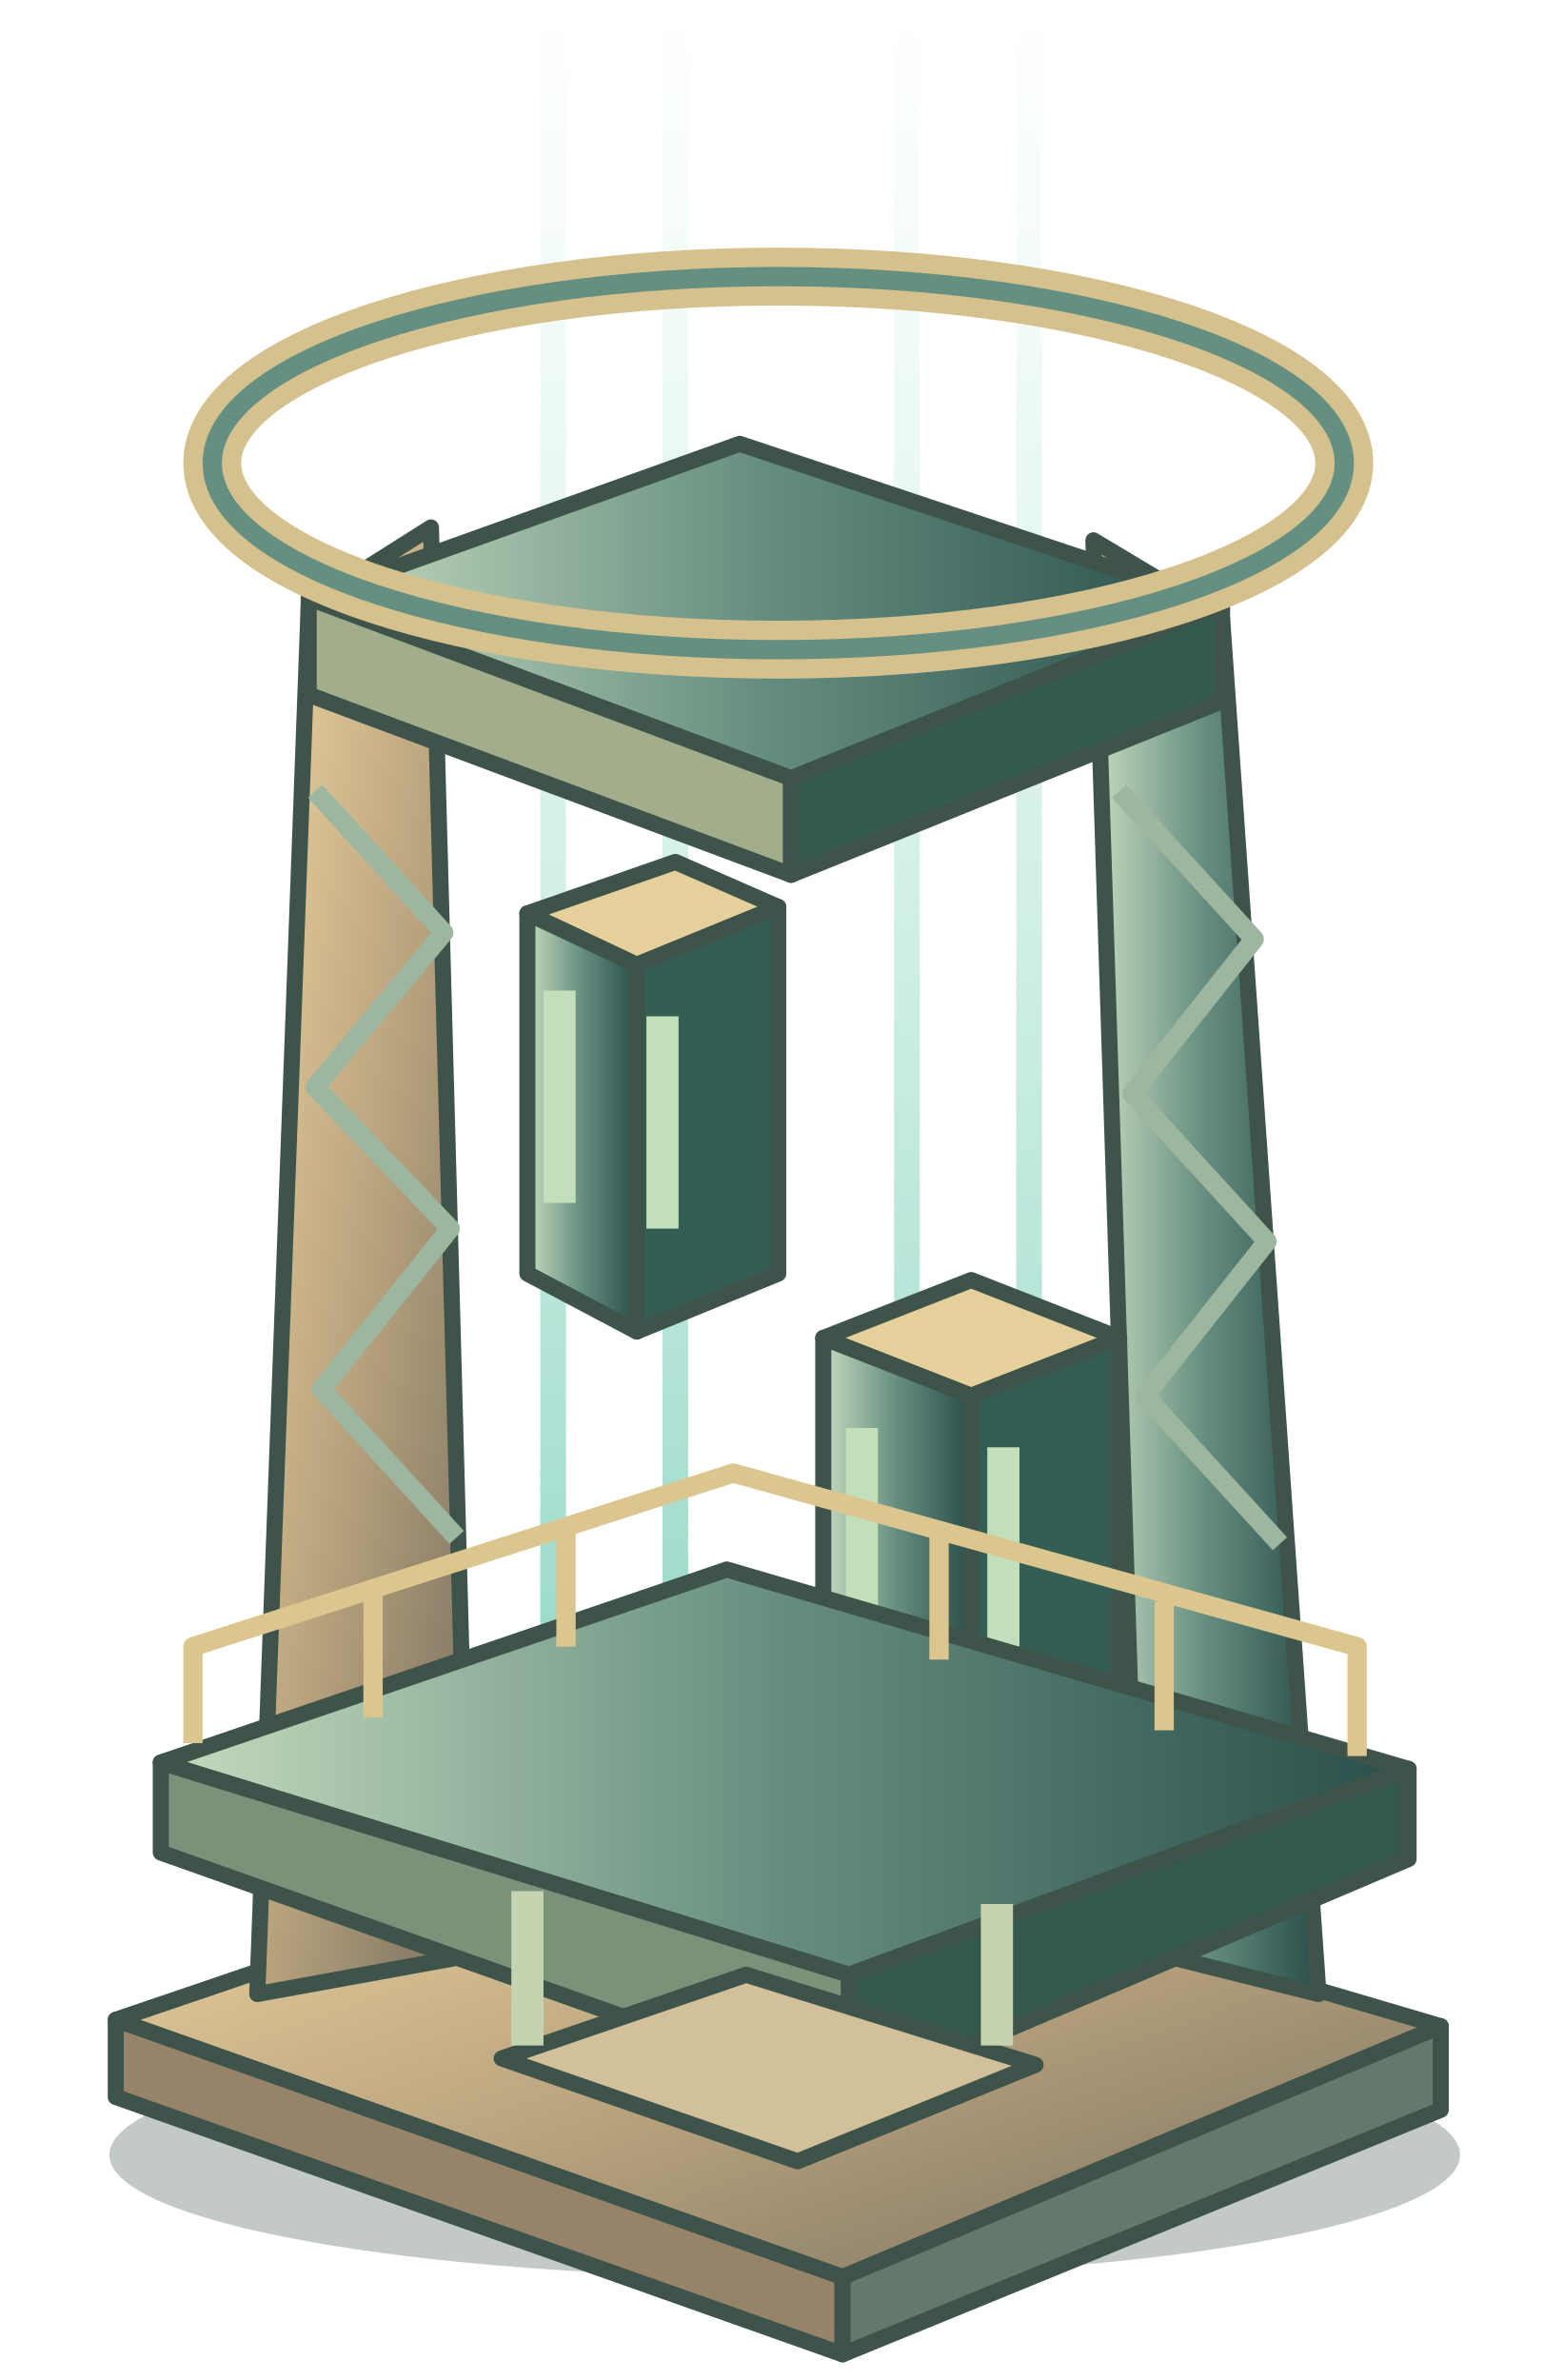
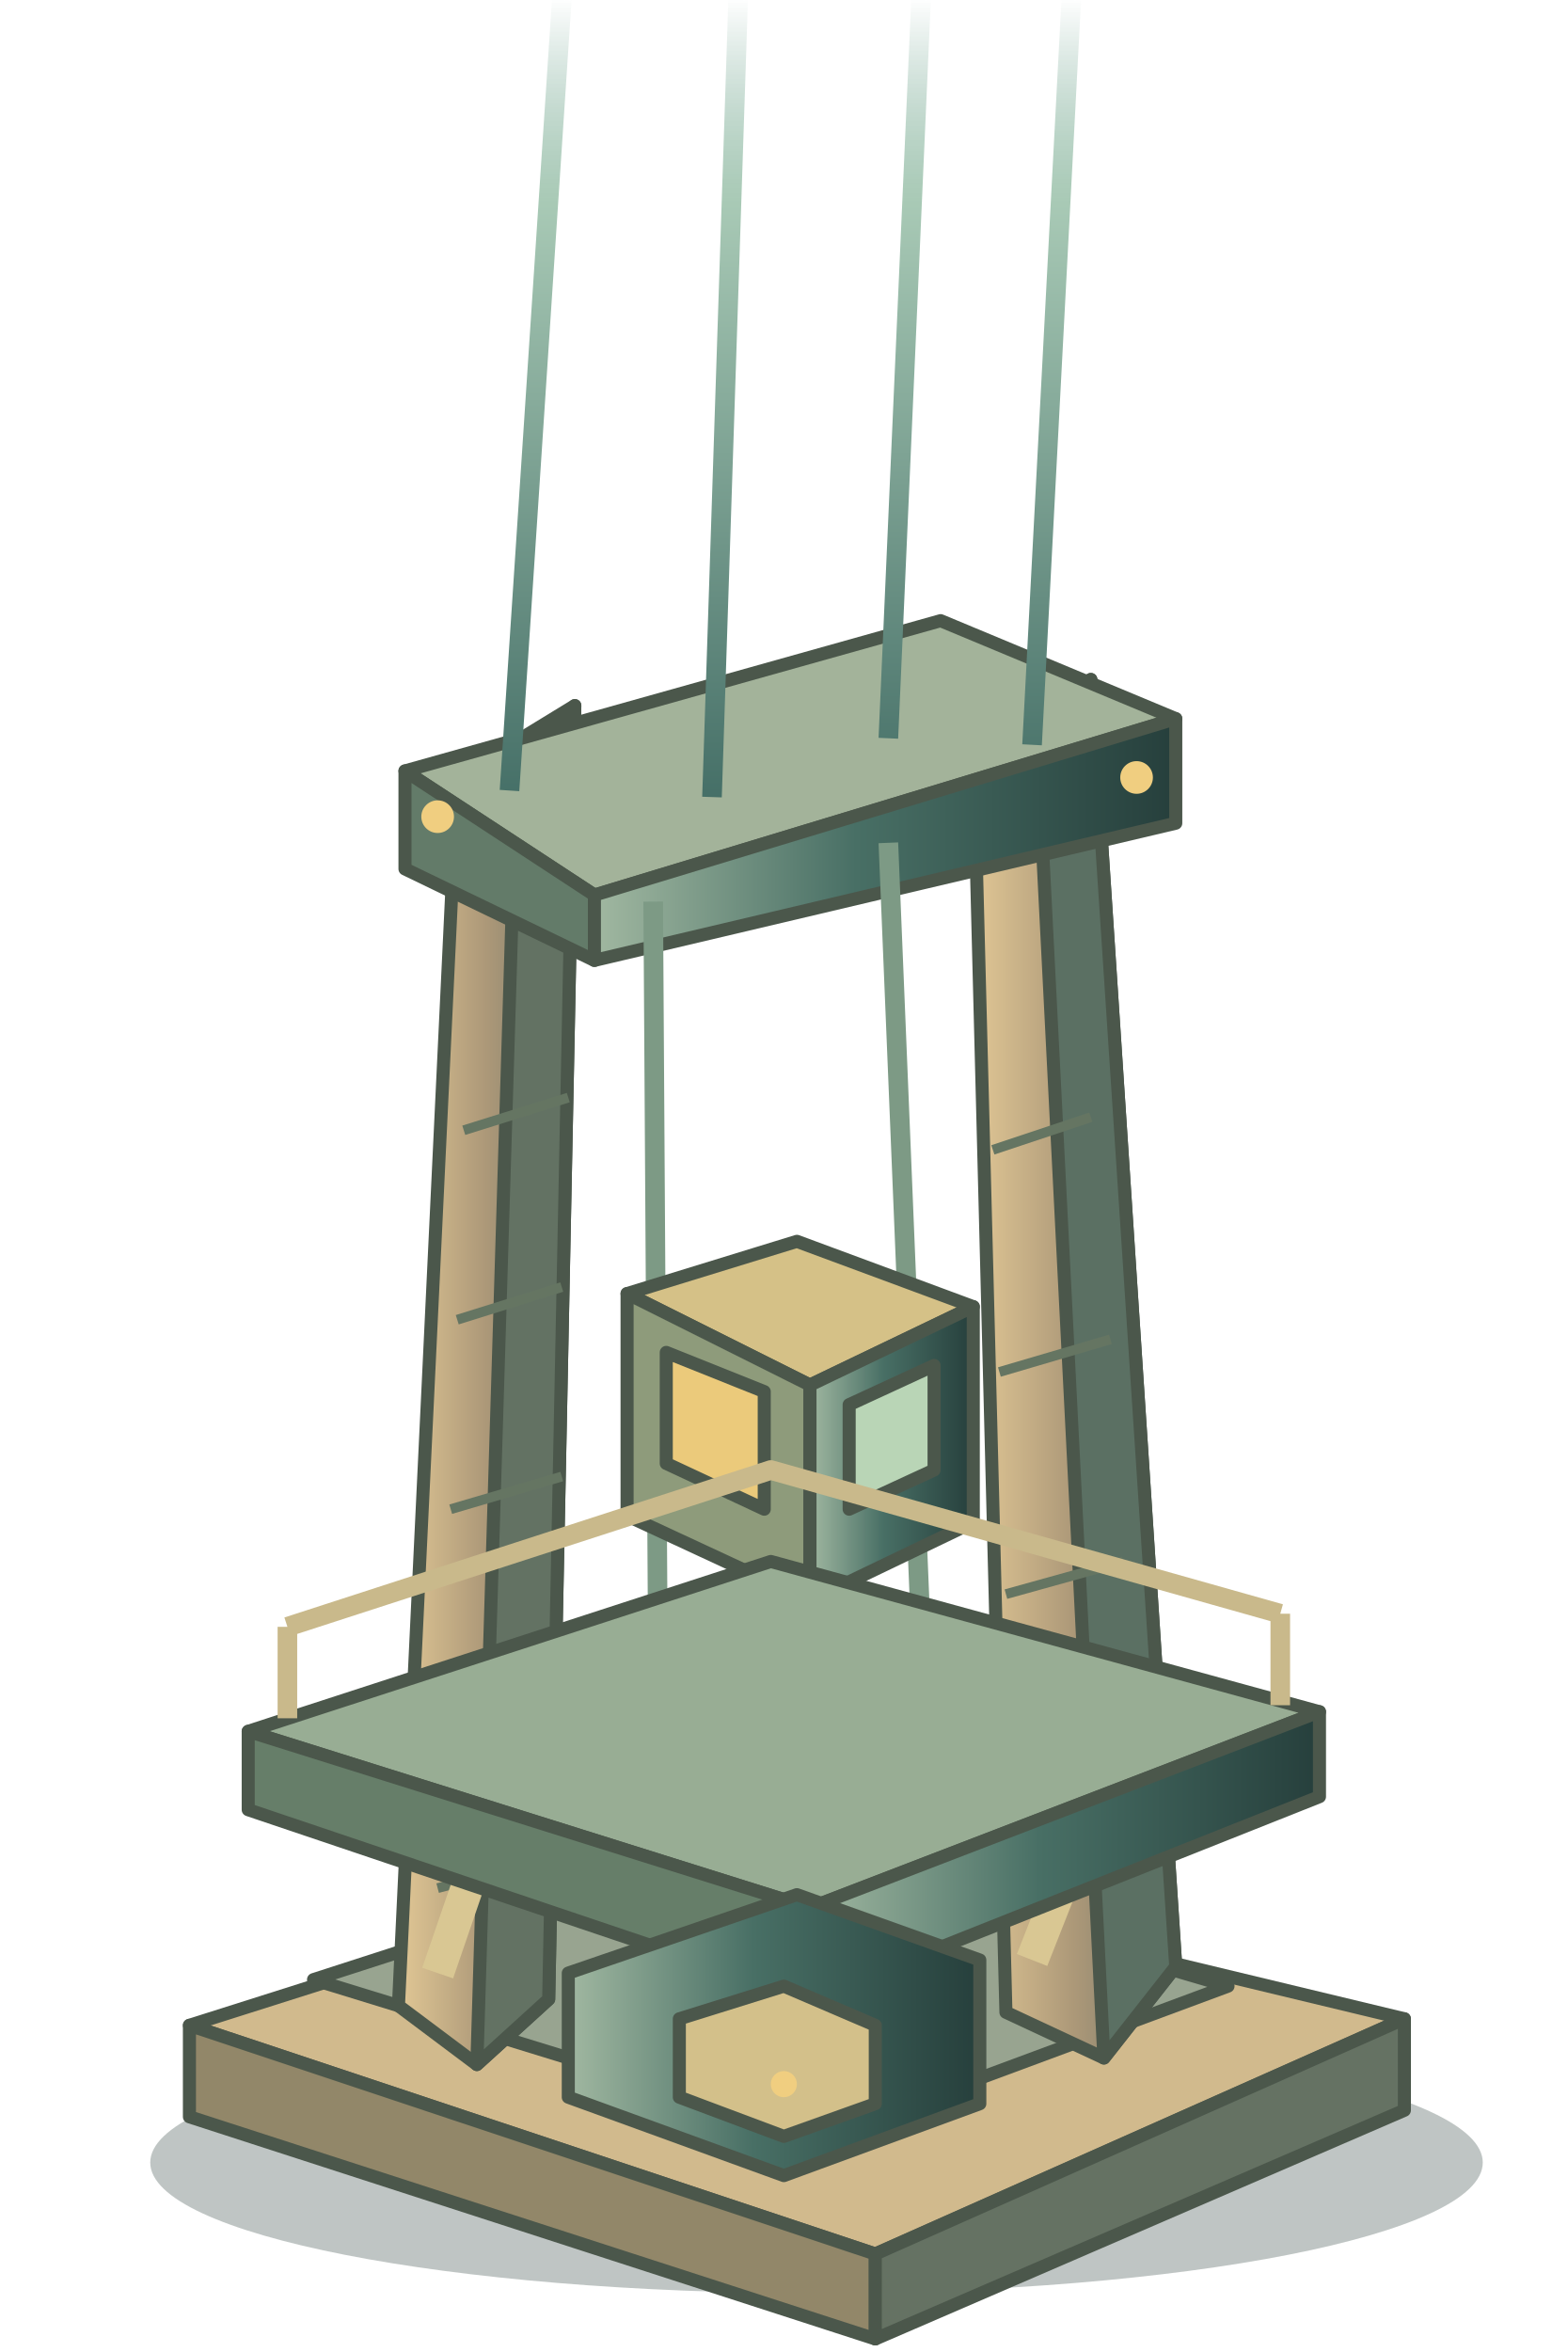
- <svg xmlns="http://www.w3.org/2000/svg" viewBox="0 0 240 370">
+ <svg xmlns="http://www.w3.org/2000/svg" viewBox="0 0 240 360">
  <defs>
-     <linearGradient id="stone" x2="1" y2="1">
-       <stop stop-color="#f0d6a3" />
-       <stop offset=".5" stop-color="#baa47e" />
-       <stop offset="1" stop-color="#776f60" />
+     <linearGradient id="stone">
+       <stop stop-color="#e1c795" />
+       <stop offset=".5" stop-color="#ac9878" />
+       <stop offset="1" stop-color="#6e756a" />
    </linearGradient>
    <linearGradient id="metal">
-       <stop stop-color="#c5dbbf" />
-       <stop offset=".5" stop-color="#658d7f" />
-       <stop offset="1" stop-color="#294f4a" />
+       <stop stop-color="#a1b8a1" />
+       <stop offset=".45" stop-color="#486f65" />
+       <stop offset="1" stop-color="#263f3c" />
    </linearGradient>
-     <linearGradient id="sky" x2="0" y2="1">
-       <stop stop-color="#b5ebda" stop-opacity="0" />
-       <stop offset="1" stop-color="#84d0bc" />
+     <linearGradient id="cable" x2="0" y2="1">
+       <stop stop-color="#7eac9c" stop-opacity="0" />
+       <stop offset=".25" stop-color="#a9cab6" />
+       <stop offset="1" stop-color="#456f67" />
    </linearGradient>
  </defs>
-   <ellipse cx="122" cy="335" rx="105" ry="19" fill="#253c35" opacity=".28" />
-   <g stroke="#3e5349" stroke-width="2.5" stroke-linejoin="round">
-     <path d="M18 314 112 282 224 315 131 354Z" fill="url(#stone)" />
-     <path d="M18 314V326L131 366V354Z" fill="#95836a" />
-     <path d="M131 354 224 315V328L131 366Z" fill="#65786b" />
-     <path d="M86 300V0M105 300V0M141 300V0M160 300V0" stroke="url(#sky)" stroke-width="4" />
-     <path d="M40 310 48 94 67 82 73 304Z" fill="url(#stone)" />
-     <path d="M177 303 170 84 190 96 205 310Z" fill="url(#metal)" />
-     <path d="M48 93 115 69 190 94 123 121Z" fill="url(#metal)" />
-     <path d="M48 93V108L123 136V121Z" fill="#a2ad8b" />
-     <path d="M123 121 190 94V109L123 136Z" fill="#345b50" />
-     <ellipse cx="121" cy="72" rx="88" ry="29" fill="none" stroke="#d5c18d" stroke-width="9" />
-     <ellipse cx="121" cy="72" rx="88" ry="29" fill="none" stroke="#658f80" stroke-width="3" />
-     <path d="M82 142 105 134 121 141 99 150Z" fill="#e5d09b" />
-     <path d="M82 142V198L99 207V150Z" fill="url(#metal)" />
-     <path d="M99 150 121 141V198L99 207Z" fill="#345e53" />
-     <path d="M128 208 151 199 174 208 151 217Z" fill="#e5d09b" />
-     <path d="M128 208V261L151 273V217Z" fill="url(#metal)" />
-     <path d="M151 217 174 208V262L151 273Z" fill="#345e53" />
-     <path d="M87 154V187M134 222V252M103 158V191M156 225V256" stroke="#c1e0ba" stroke-width="5" />
-     <path d="M25 274 113 244 219 275 132 307Z" fill="url(#metal)" />
-     <path d="M25 274V288L132 326V307Z" fill="#7a9279" />
-     <path d="M132 307 219 275V289L132 326Z" fill="#34584d" />
-     <path d="M30 271V256L114 229 211 256V273M58 247V267M88 237V256M146 239V258M181 249V269" fill="none" stroke="#dcc68f" stroke-width="3" />
-     <path d="M49 123 69 145 49 169 70 191 50 216 71 239M174 123 195 146 176 170 197 193 178 217 199 240" fill="none" stroke="#9db6a0" stroke-width="3" />
-     <path d="M78 320 116 307 161 321 124 336Z" fill="#d1c09a" />
-     <path d="M82 318V294M155 318V296" stroke="#c4d4b0" stroke-width="5" />
+   <ellipse cx="125" cy="331" rx="102" ry="20" fill="#293e38" opacity=".3" />
+   <g stroke="#4b574b" stroke-width="2" stroke-linejoin="round">
+     <path d="M29 310 111 284 215 309 134 345Z" fill="#d1ba8d" />
+     <path d="M29 310V324L134 358V345Z" fill="#928769" />
+     <path d="M134 345 215 309V323L134 358Z" fill="#657263" />
+     <path d="M48 303 113 282 188 304 126 327Z" fill="#98a490" />
+     <path d="M61 307 70 119 88 108 84 306 73 316Z" fill="url(#stone)" />
+     <path d="M73 316 84 306 88 108 79 120Z" fill="#637263" />
+     <path d="M154 308 149 114 167 104 180 301 169 315Z" fill="url(#stone)" />
+     <path d="M169 315 180 301 167 104 159 118Z" fill="#5b7063" />
+     <path d="M62 118 144 95 180 110 91 137Z" fill="#a3b39a" />
+     <path d="M62 118V133L91 147V137Z" fill="#637b69" />
+     <path d="M91 137 180 110V126L91 147Z" fill="url(#metal)" />
+     <path d="M100 138 101 298M136 129 143 299" fill="none" stroke="#7d9a85" stroke-width="3" />
+     <path d="M96 198 122 190 149 200 124 212Z" fill="#d5c187" />
+     <path d="M96 198V232L124 245V212Z" fill="#8e9b7b" />
+     <path d="M124 212 149 200V233L124 245Z" fill="url(#metal)" />
+     <path d="M102 207V224L117 231V213Z" fill="#ebca7b" />
+     <path d="M130 215 143 209V225L130 231Z" fill="#b9d5b6" />
+     <path d="M67 289 86 284M68 260 85 255M69 231 86 226M70 202 86 197M71 173 87 168M156 278 175 273M154 244 172 239M153 210 170 205M152 176 167 171" fill="none" stroke="#657562" stroke-width="1.5" />
+     <path d="M67 302 78 270M158 300 171 267" stroke="#d9c793" stroke-width="5" />
+     <path d="M38 265 118 239 202 262 124 292Z" fill="#98ad94" />
+     <path d="M38 265V277L124 306V292Z" fill="#667e69" />
+     <path d="M124 292 202 262V275L124 306Z" fill="url(#metal)" />
+     <path d="M44 263V249M196 261V247M44 249 118 225 196 247" fill="none" stroke="#c9b98b" stroke-width="3" />
+     <path d="M87 302 122 290 150 300V322L120 333 87 321Z" fill="url(#metal)" />
+     <path d="M104 309 120 304 134 310V322L120 327 104 321Z" fill="#d3c08a" />
+   </g>
+   <path d="M78 121 86 0M158 114 164 0M109 122 113 0M136 113 141 0" fill="none" stroke="url(#cable)" stroke-width="3" />
+   <g fill="#f0ce80">
+     <circle cx="67" cy="125" r="2.5" />
+     <circle cx="174" cy="119" r="2.5" />
+     <circle cx="120" cy="319" r="2" />
  </g>
</svg>
